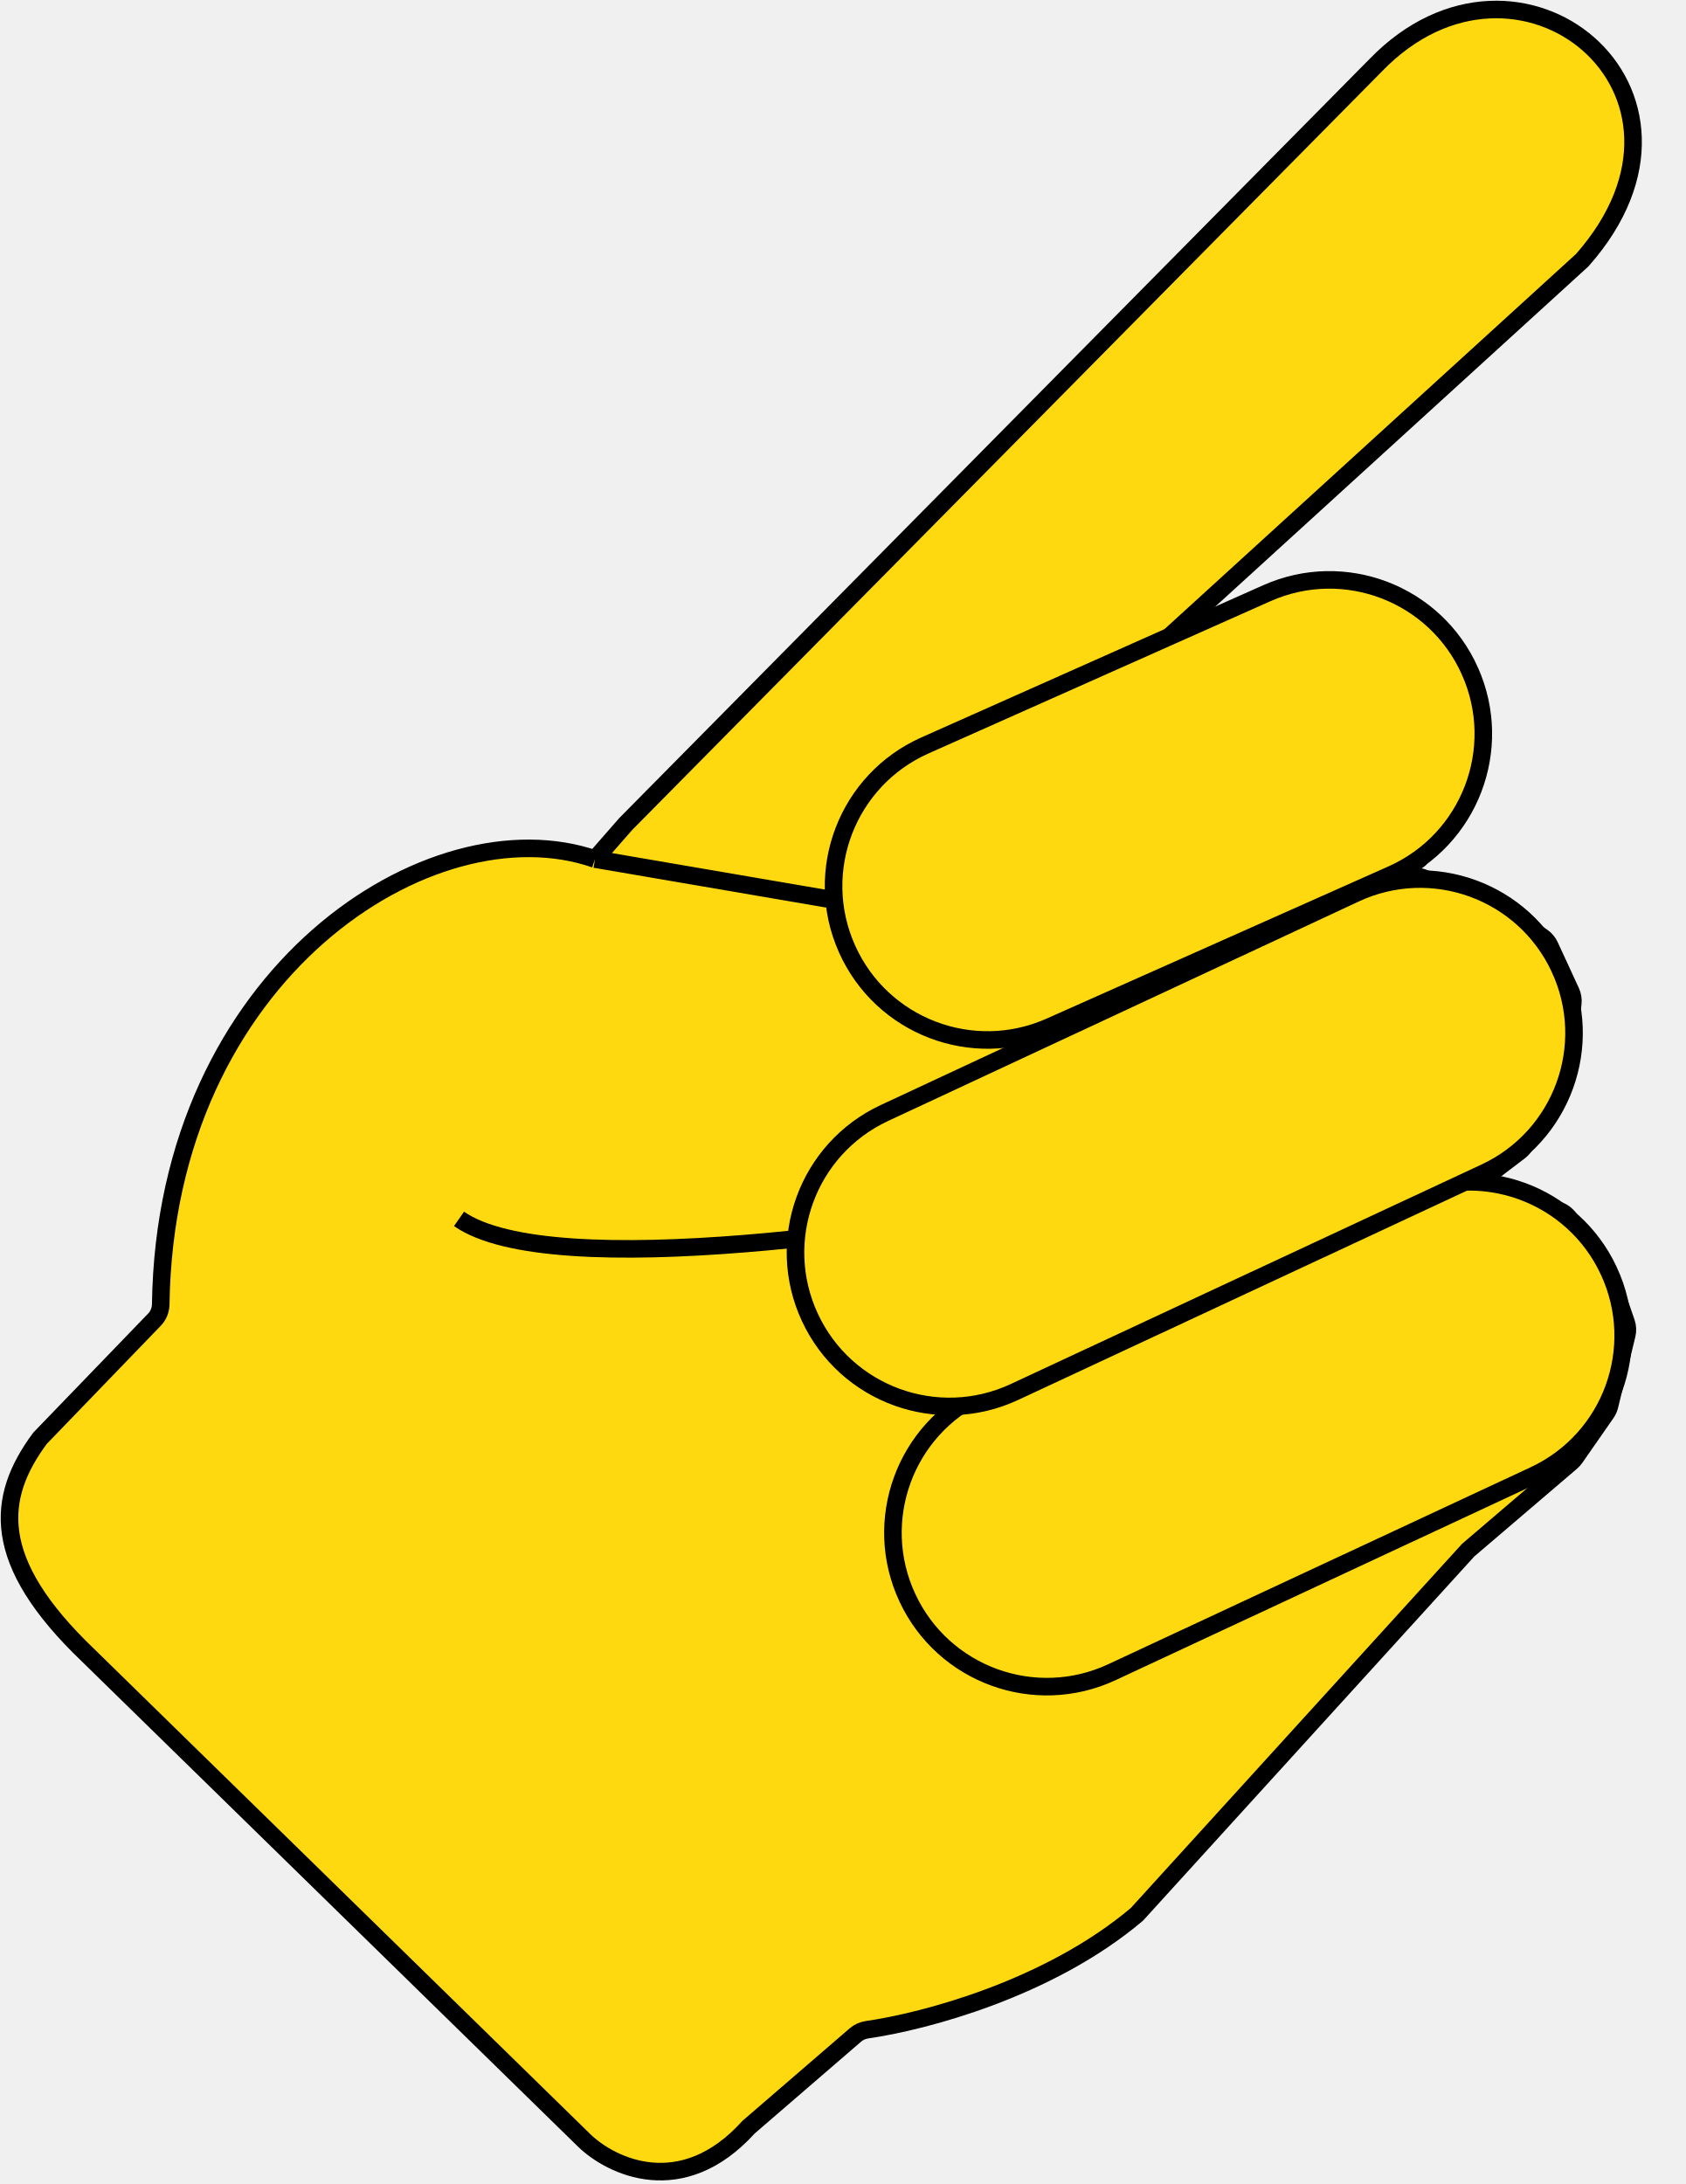
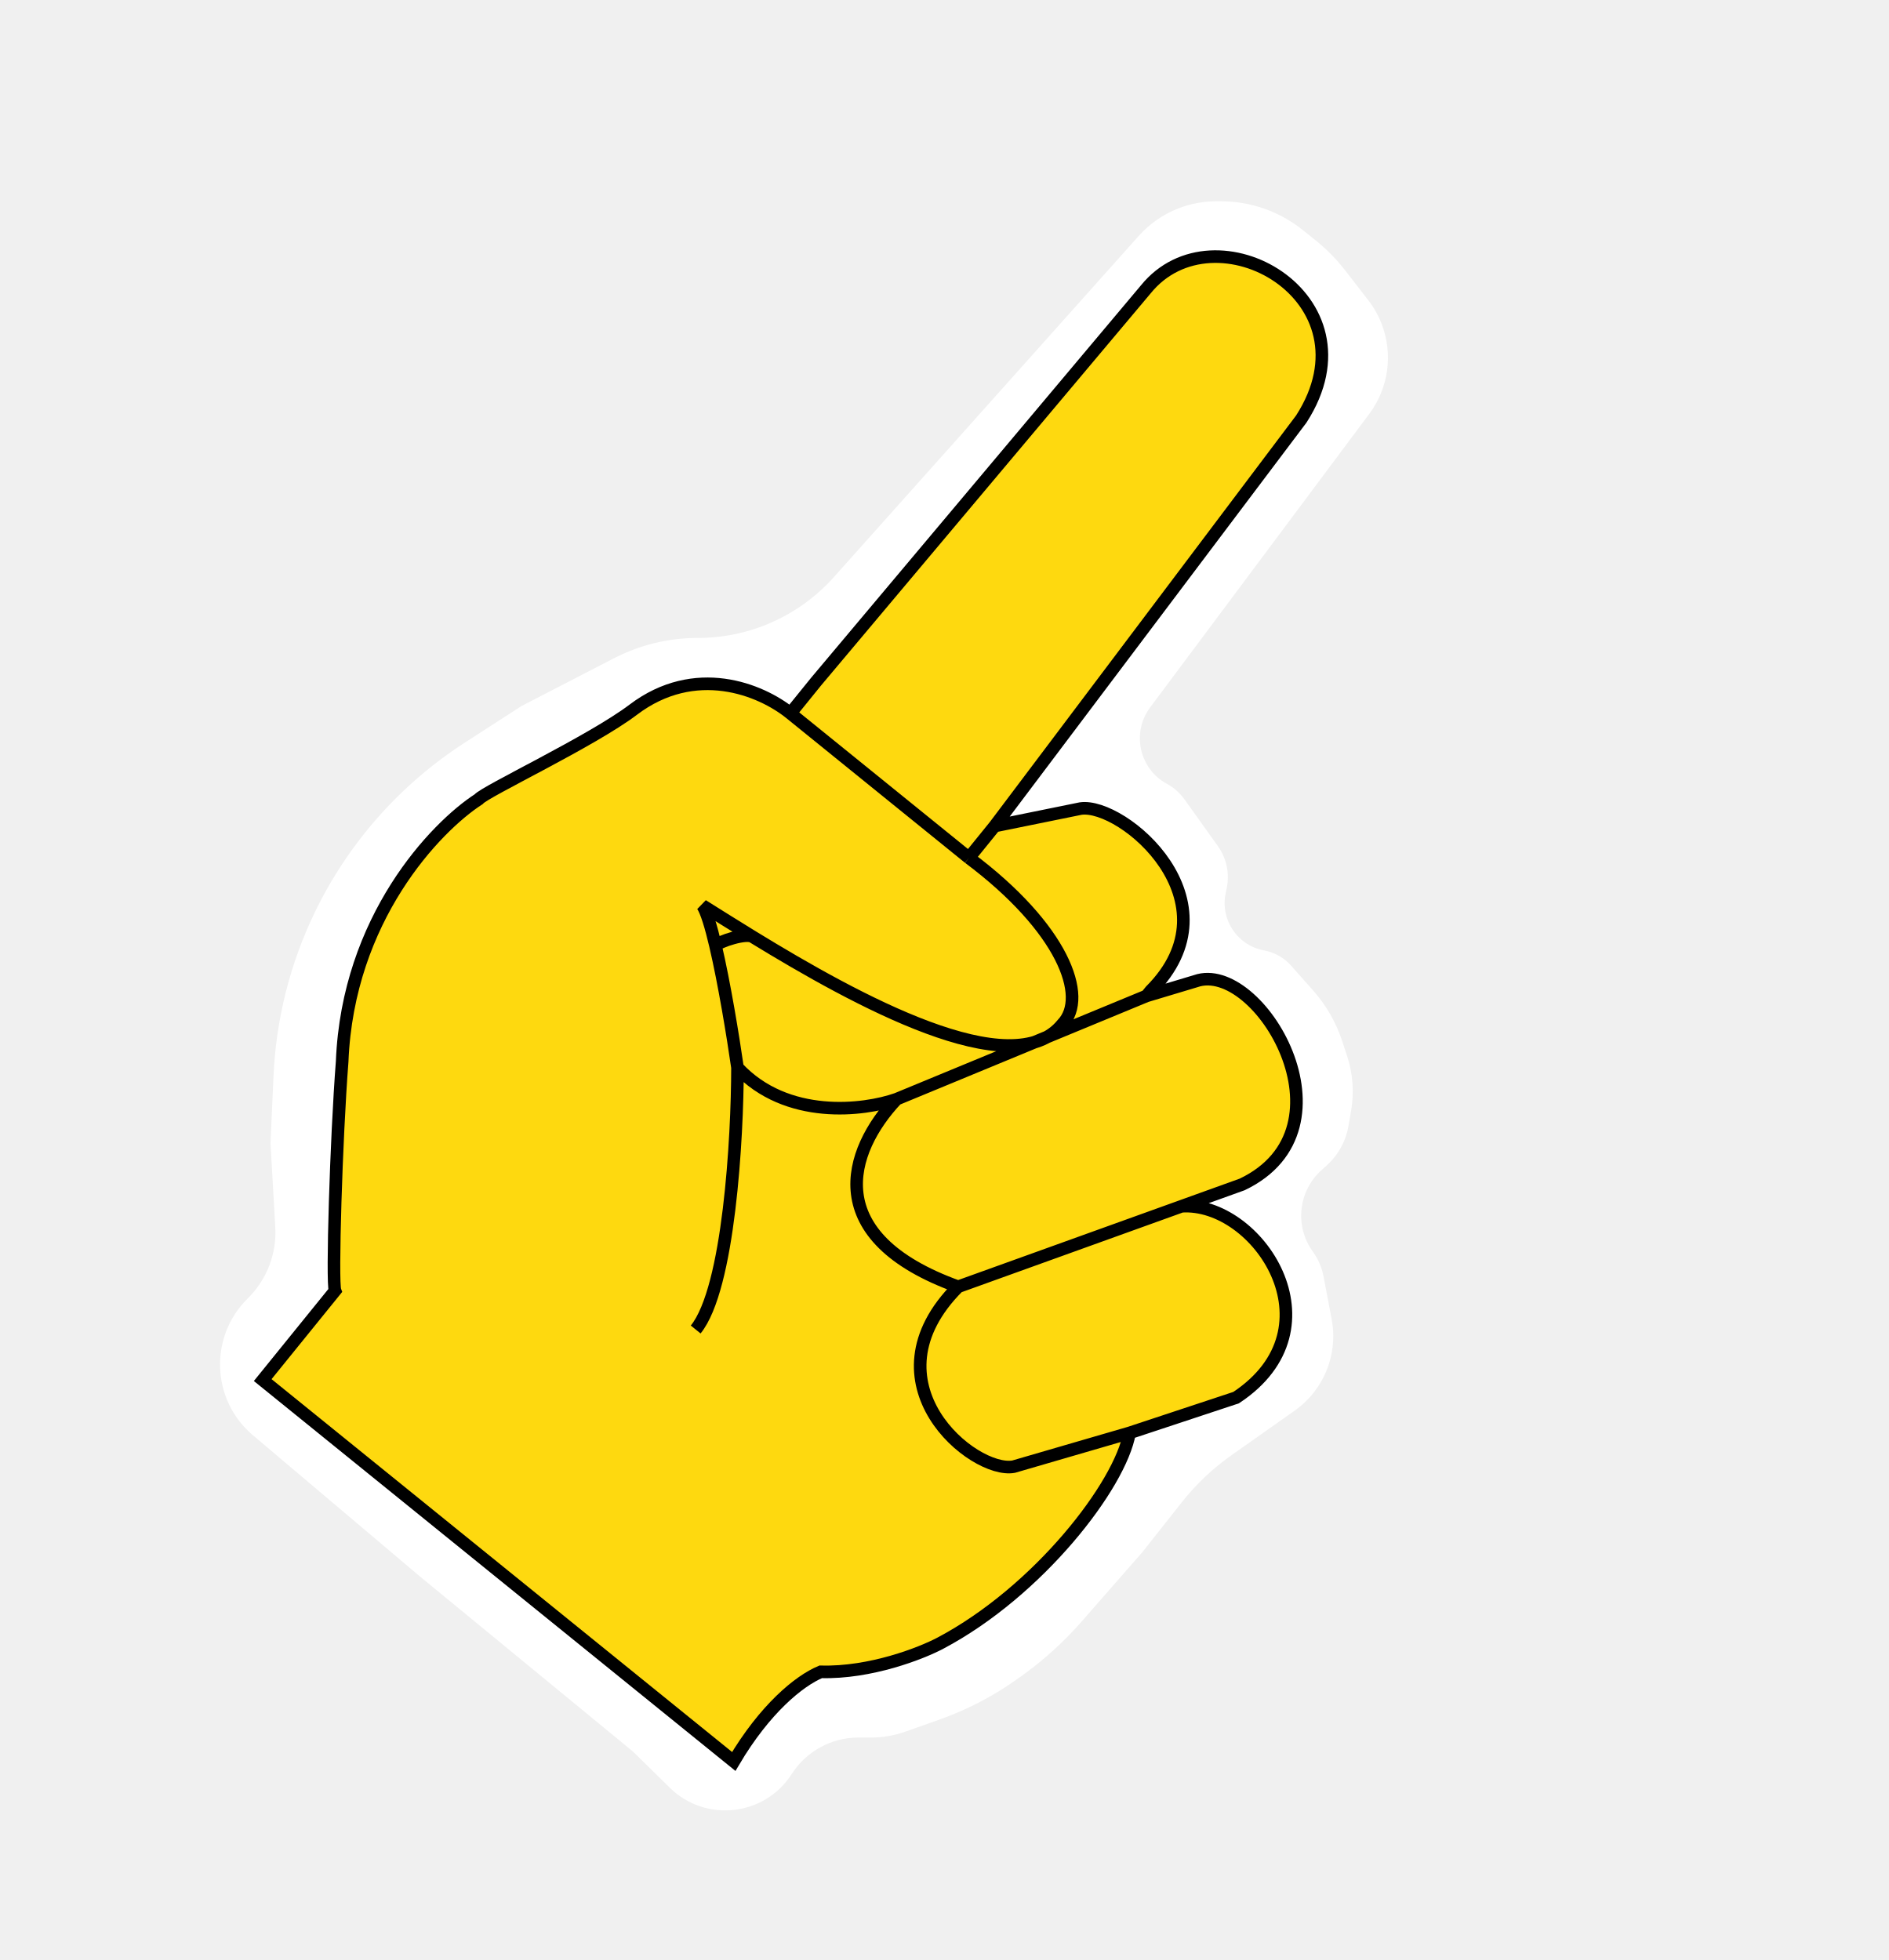
- <svg xmlns="http://www.w3.org/2000/svg" width="355" height="460" viewBox="0 0 355 460" fill="none">
-   <path d="M131.801 173.551L289.831 13.672C319.866 -17.287 364.687 19.217 333.266 54.797L233.92 145.363L250.092 136.122L258.967 129.36C259.513 128.944 260.144 128.655 260.816 128.514L276.211 125.273C276.962 125.115 277.74 125.146 278.476 125.364L288.964 128.472C289.536 128.641 290.071 128.921 290.537 129.294L302.7 139.024C303.35 139.544 303.848 140.23 304.14 141.01L308.944 153.82C309.138 154.339 309.238 154.889 309.238 155.443V163.868C309.238 164.759 308.981 165.63 308.497 166.378L299.285 180.615C299.145 180.831 298.959 181.013 298.741 181.149L297.339 182.026C295.836 182.966 296.873 185.281 298.575 184.785C298.898 184.691 299.242 184.706 299.555 184.828L315.215 190.918C315.542 191.045 315.854 191.209 316.143 191.406L324.816 197.32C325.508 197.791 326.058 198.441 326.409 199.201L330.879 208.886C331.231 209.65 331.369 210.496 331.276 211.333L329.676 225.73C329.606 226.362 329.406 226.973 329.088 227.525L321.254 241.131C320.948 241.663 320.538 242.129 320.05 242.501L315.045 246.314C313.302 247.643 313.672 250.365 315.707 251.179L328.098 254.896C329.053 255.183 329.89 255.77 330.484 256.572L338.389 267.244C338.669 267.622 338.889 268.039 339.043 268.483L342.525 278.544C342.815 279.382 342.858 280.286 342.649 281.147L339.015 296.086C338.88 296.64 338.644 297.164 338.318 297.633L331.757 307.064C331.532 307.388 331.266 307.682 330.965 307.938L309.238 326.497L239.465 403.202C220.982 418.841 194.752 425.766 182.629 427.507C181.721 427.638 180.872 428.012 180.178 428.61L157.677 448.023C143.63 463.549 128.72 456.341 123.021 450.796L18.593 348.677C-2.201 328.808 -0.815 315.407 8.427 302.931L32.545 277.936C33.377 277.074 33.837 275.904 33.854 274.707C34.848 204.789 90.984 169.036 125.332 180.942L131.801 173.551Z" fill="#FED90F" />
-   <path d="M125.332 180.942L131.801 173.551L289.831 13.672C319.866 -17.287 364.687 19.217 333.266 54.797L233.92 145.363M125.332 180.942C90.984 169.036 34.848 204.789 33.854 274.707C33.837 275.904 33.377 277.074 32.545 277.936L8.427 302.931C-0.815 315.407 -2.201 328.808 18.593 348.677L123.022 450.796C128.72 456.341 143.63 463.549 157.677 448.023L180.178 428.61C180.872 428.012 181.721 427.638 182.629 427.507C194.752 425.766 220.982 418.841 239.465 403.202L309.238 326.497L330.965 307.938C331.266 307.682 331.532 307.388 331.757 307.064L338.318 297.633C338.644 297.164 338.88 296.64 339.015 296.086L342.649 281.147C342.858 280.286 342.815 279.382 342.525 278.544L339.043 268.483C338.889 268.039 338.669 267.622 338.389 267.244L330.484 256.572C329.89 255.77 329.053 255.183 328.098 254.896L315.707 251.179V251.179C313.672 250.365 313.302 247.643 315.045 246.314L320.05 242.501C320.538 242.129 320.948 241.663 321.254 241.131L329.088 227.525C329.406 226.973 329.606 226.362 329.676 225.73L331.276 211.333C331.369 210.496 331.231 209.65 330.879 208.886L326.409 199.201C326.058 198.441 325.508 197.791 324.816 197.32L316.143 191.406C315.854 191.209 315.542 191.045 315.215 190.918L299.555 184.828C299.242 184.706 298.898 184.691 298.575 184.785V184.785C296.873 185.281 295.836 182.966 297.339 182.026L298.741 181.149C298.959 181.013 299.145 180.831 299.285 180.615L308.497 166.378C308.981 165.63 309.238 164.759 309.238 163.868V155.443C309.238 154.889 309.138 154.339 308.944 153.82L304.14 141.01C303.848 140.23 303.35 139.544 302.7 139.024L290.537 129.294C290.071 128.921 289.536 128.641 288.964 128.472L278.476 125.364C277.74 125.146 276.962 125.115 276.211 125.273L260.816 128.514C260.144 128.655 259.513 128.944 258.967 129.36L250.092 136.122L233.92 145.363M125.332 180.942L175.236 189.491M96.683 256.724C116.169 270.327 193.037 258.851 229.631 251.301C230.035 251.218 230.429 251.074 230.795 250.884C273.393 228.742 243.542 199.88 225.14 198.04L175.236 189.491M233.92 145.363L206.348 174.743C205.942 175.176 205.456 175.526 204.917 175.775L175.236 189.491" stroke="black" stroke-width="3.697" />
-   <rect x="177.421" y="307.145" width="162.996" height="64.831" rx="32.415" transform="rotate(-25 177.421 307.145)" fill="#FED90F" stroke="black" stroke-width="3.697" />
-   <rect x="156.899" y="248.126" width="174.217" height="64.831" rx="32.415" transform="rotate(-25 156.899 248.126)" fill="#FED90F" stroke="black" stroke-width="3.697" />
-   <rect x="165.2" y="170.193" width="143.657" height="64.831" rx="32.415" transform="rotate(-24 165.2 170.193)" fill="#FED90F" stroke="black" stroke-width="3.697" />
+ <svg xmlns="http://www.w3.org/2000/svg" width="525" height="545" viewBox="0 0 525 545" fill="none">
+   <path d="M231.815 160.482L316.572 65.605C319.596 62.22 323.375 59.596 327.603 57.946C330.957 56.637 334.526 55.968 338.126 55.971L339.513 55.973C347.724 55.981 355.688 58.779 362.1 63.908L365.743 66.823C368.806 69.273 371.566 72.078 373.967 75.18L380.402 83.491C381.963 85.507 383.22 87.742 384.133 90.123C387.337 98.48 386.034 107.896 380.68 115.069L319.76 196.693C314.512 203.724 316.717 213.774 324.426 217.963C326.343 219.004 327.997 220.467 329.266 222.241L338.594 235.285C341.003 238.654 341.893 242.878 341.047 246.933L340.742 248.395C339.211 255.736 344.019 262.899 351.393 264.262C354.321 264.804 356.984 266.307 358.96 268.535L365.056 275.408C368.691 279.507 371.448 284.307 373.155 289.512L374.513 293.651C376.125 298.567 376.504 303.803 375.616 308.899L374.883 313.111C374.146 317.344 372.01 321.206 368.817 324.081L367.394 325.361C360.907 331.202 359.874 340.997 365.001 348.062C366.478 350.098 367.487 352.436 367.955 354.907L370.216 366.844C370.508 368.389 370.656 369.958 370.658 371.53C370.666 379.771 366.663 387.5 359.928 392.249L342.419 404.594C337.192 408.28 332.523 412.699 328.557 417.716L317.543 431.645L300.693 450.9C295.614 456.703 289.866 461.883 283.568 466.333L282.39 467.165C275.857 471.781 268.719 475.475 261.179 478.144L251.633 481.522C248.586 482.6 245.377 483.15 242.144 483.146L238.645 483.143C231.145 483.135 224.16 486.954 220.117 493.271C212.595 505.025 196.164 506.88 186.211 497.099L175.965 487.031L116.86 438.446L70.305 399.083C58.727 389.294 58.065 371.674 68.875 361.044C74.164 355.843 76.954 348.615 76.532 341.209L75.198 317.841L76.046 299.072C76.754 283.4 80.621 268.032 87.417 253.892C96.71 234.554 111.167 218.159 129.192 206.519L145.059 196.272L170.7 183.033C177.9 179.316 185.886 177.38 193.989 177.388C208.431 177.403 222.193 171.252 231.815 160.482Z" fill="white" />
+   <path d="M226.905 189.504L318.54 80.464C337.642 56.876 383.542 82.71 361.767 116.526L276.532 229.691L300.441 224.829C312.164 223.155 344.698 250.627 319.89 275.505L318.739 276.926L332.44 272.811C349.94 266.702 378.07 313.704 345.335 329.346L328.484 335.417C349.56 333.993 373.131 369.131 343.645 388.63L314.019 398.439C311.463 412.987 288.717 442.455 261.451 456.892C256.123 459.713 242.009 465.258 228.172 464.87C222.13 467.399 212.644 475.166 203.995 489.794L73.036 383.745L93.148 358.909C92.261 356.6 93.455 316.72 95.124 295.163C96.709 255.437 121.079 229.993 133.066 222.236C134.829 220.059 164.492 206.098 176.055 197.336C193.241 184.312 211.471 191.652 219.742 198.35L226.905 189.504Z" fill="#FED90F" />
+   <path d="M276.532 229.691L361.767 116.526C383.542 82.71 337.642 56.876 318.54 80.464L226.905 189.504L219.742 198.35M276.532 229.691L300.441 224.829C312.164 223.155 344.698 250.627 319.89 275.505L318.739 276.926M276.532 229.691L269.369 238.537M318.739 276.926L332.44 272.811C349.94 266.702 378.07 313.704 345.335 329.346L328.484 335.417M318.739 276.926L249.271 305.634M249.271 305.634C235.633 320.128 228.005 343.996 266.378 357.793M249.271 305.634C240.223 308.822 218.706 311.528 205.03 296.848M266.378 357.793L328.484 335.417M266.378 357.793C239.733 384.476 270.566 409.82 281.784 407.825L314.019 398.439M328.484 335.417C349.56 333.993 373.131 369.131 343.645 388.63L314.019 398.439M314.019 398.439C311.463 412.987 288.717 442.455 261.451 456.892C256.123 459.713 242.009 465.258 228.172 464.87C222.13 467.399 212.644 475.166 203.995 489.794L73.036 383.745L93.148 358.909C92.261 356.6 93.455 316.72 95.124 295.163C96.709 255.437 121.079 229.993 133.066 222.236C134.829 220.059 164.492 206.098 176.055 197.336C193.241 184.312 211.471 191.652 219.742 198.35M205.03 296.848C205.014 316.364 202.667 358.253 193.41 369.684M205.03 296.848C203.793 288.25 201.372 273.406 198.916 262.944M269.369 238.537C295.363 257.996 302.676 277.152 295.375 284.759C281.428 301.982 238.012 278.097 209.397 260.572M269.369 238.537L219.742 198.35M209.397 260.572C204.096 257.325 199.302 254.297 195.299 251.789C196.413 253.45 197.669 257.632 198.916 262.944M209.397 260.572C207.673 259.176 199.812 261.838 198.916 262.944" stroke="black" stroke-width="3.5" />
</svg>
